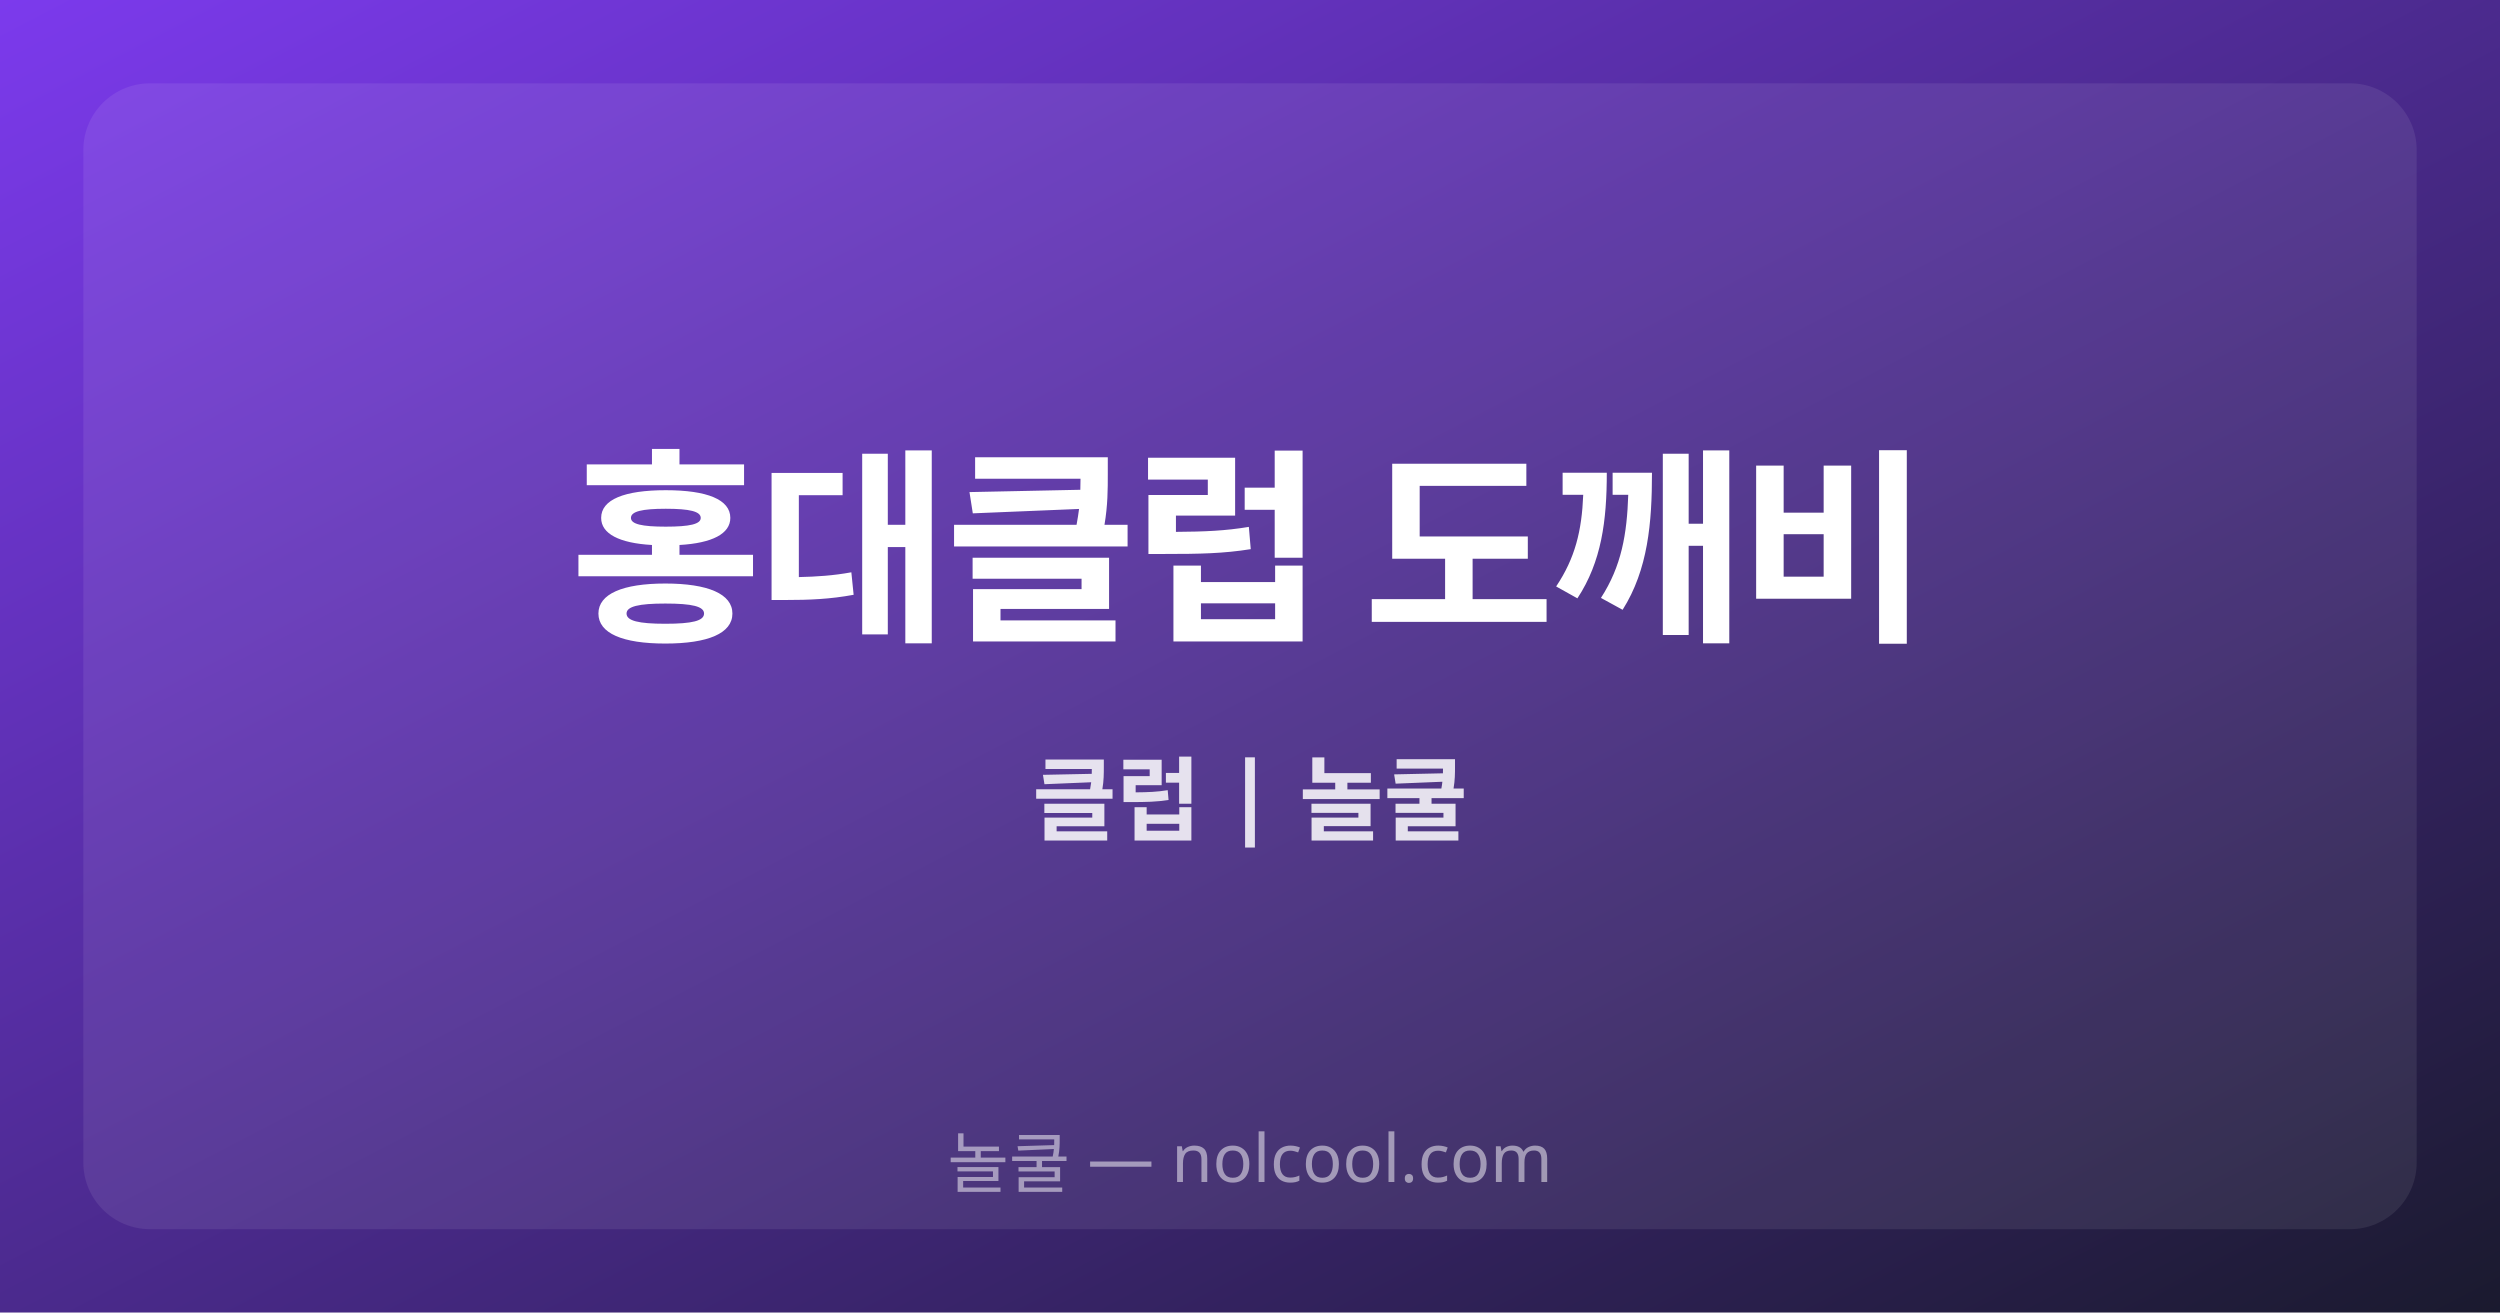
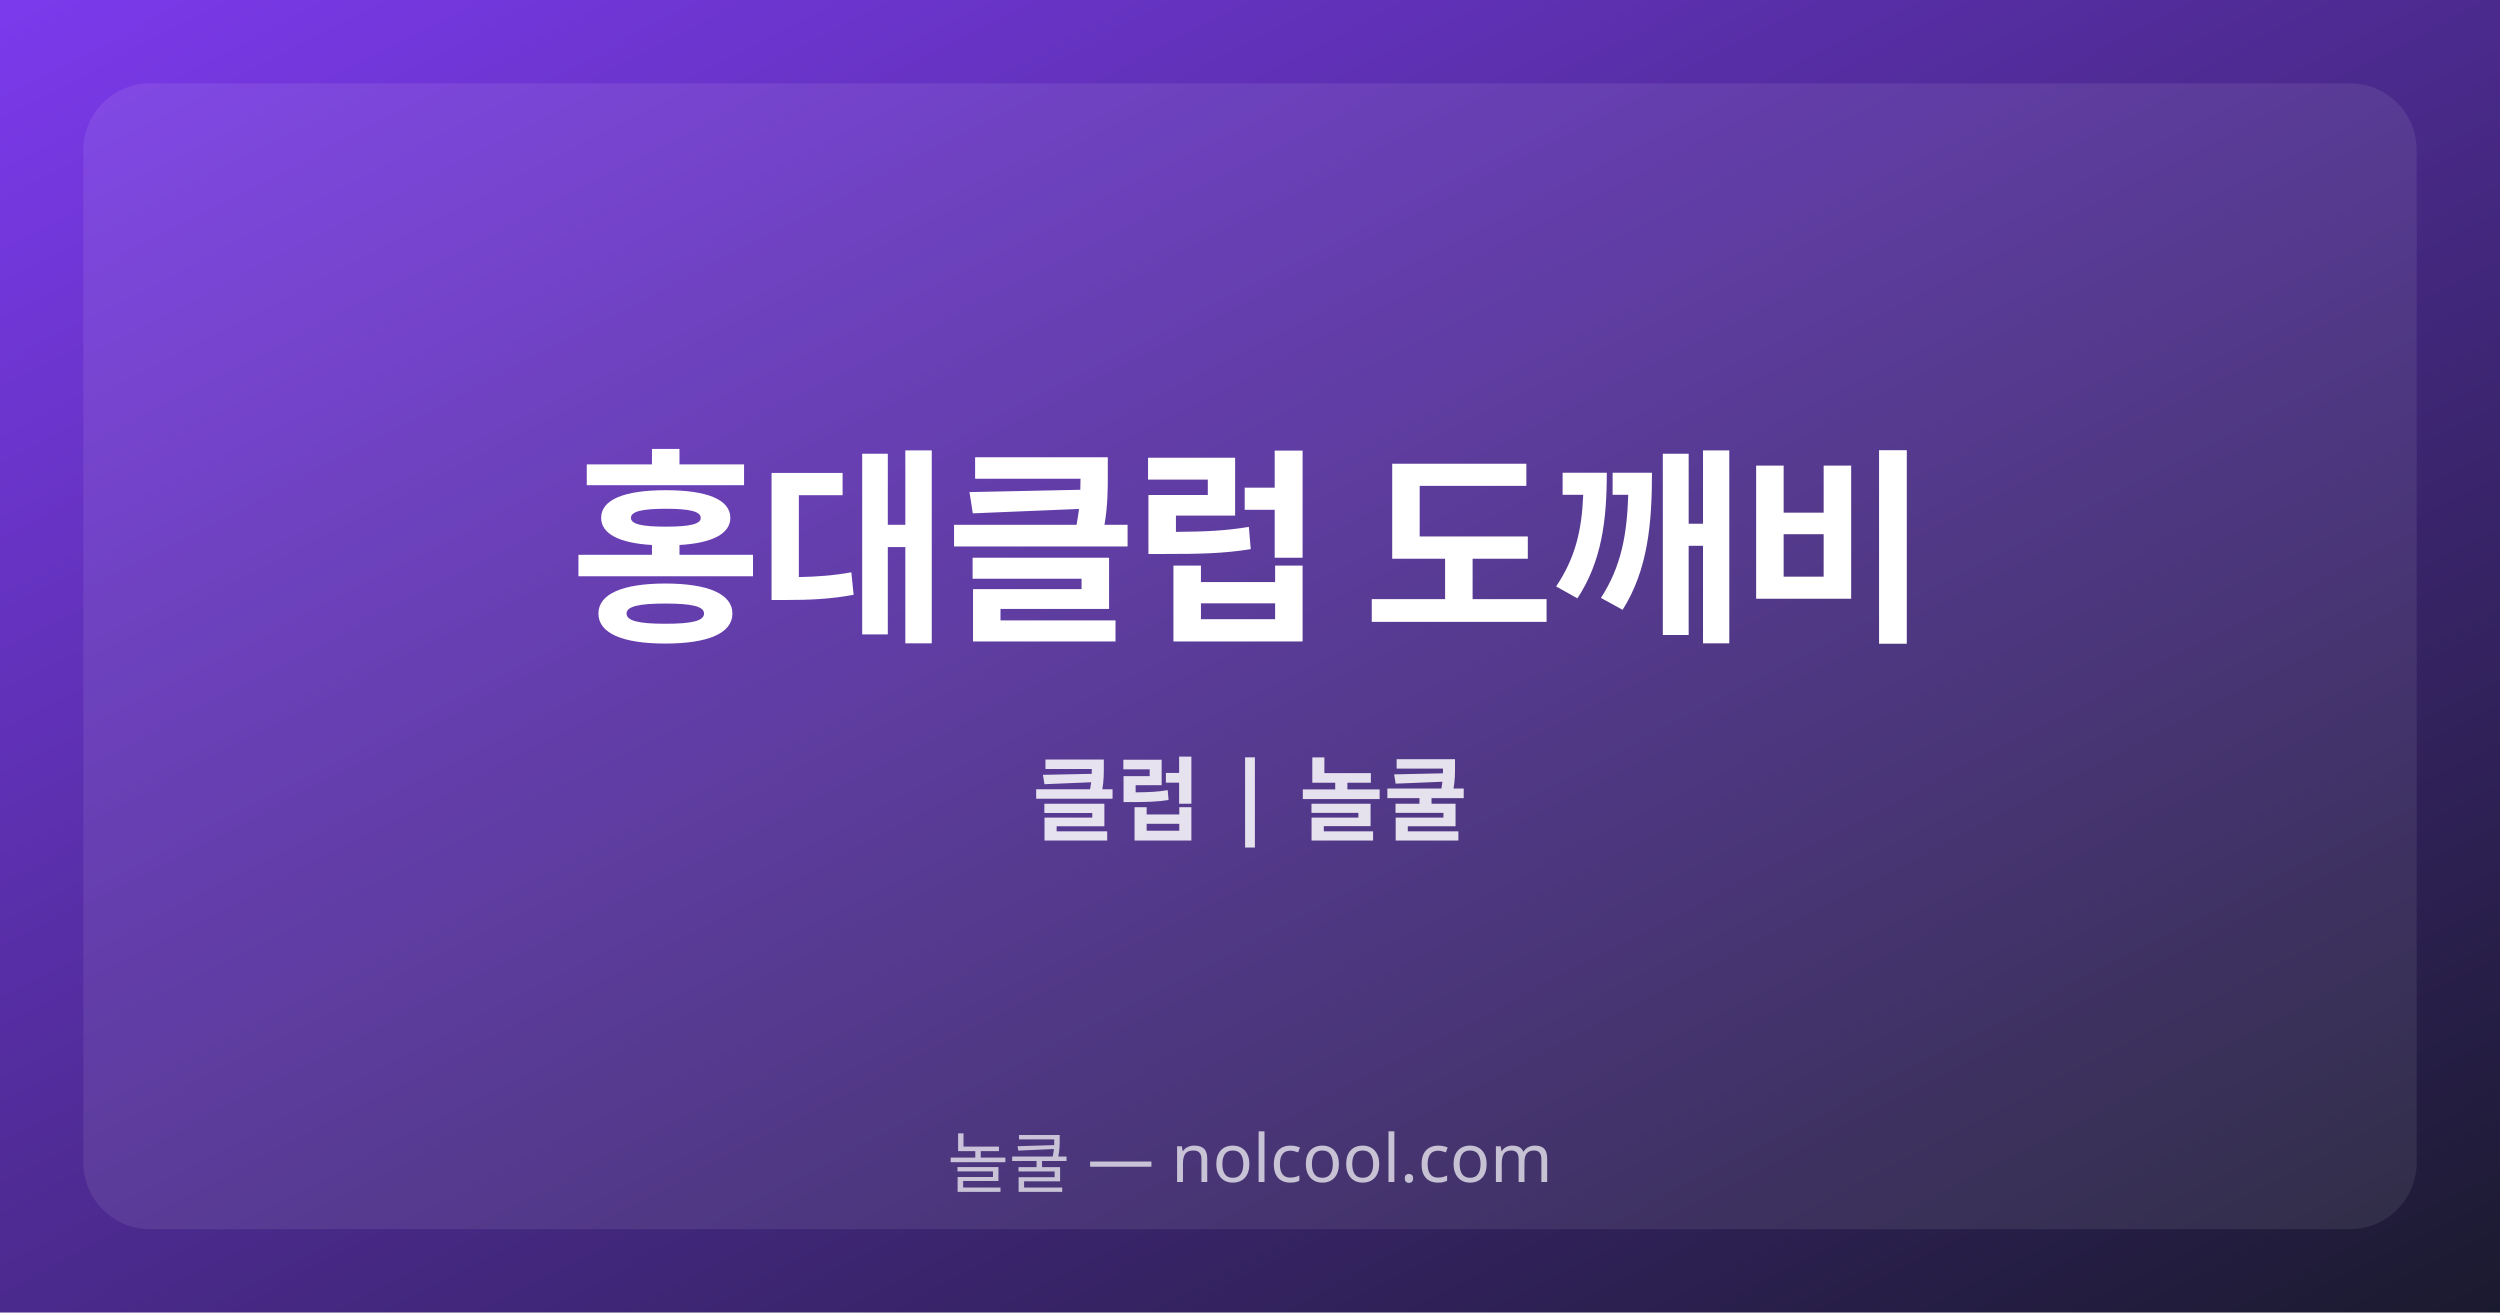
<svg xmlns="http://www.w3.org/2000/svg" width="1200" height="630" viewBox="0 0 1200 630">
  <defs>
    <linearGradient id="bg" x1="0%" y1="0%" x2="100%" y2="100%">
      <stop offset="0%" style="stop-color:#7C3AED;stop-opacity:1" />
      <stop offset="100%" style="stop-color:#1a1a2e;stop-opacity:1" />
    </linearGradient>
  </defs>
  <rect width="1200" height="630" fill="url(#bg)" />
  <rect x="40" y="40" width="1120" height="550" rx="32" fill="rgba(255,255,255,0.08)" />
  <text x="600" y="300" text-anchor="middle" font-family="sans-serif" font-size="100" font-weight="900" fill="white" letter-spacing="-0.02em">홍대클럽 도깨비</text>
  <text x="600" y="400" text-anchor="middle" font-family="sans-serif" font-size="44" font-weight="600" fill="rgba(255,255,255,0.85)">클럽 | 놀쿨</text>
-   <text x="600" y="570" text-anchor="middle" font-family="sans-serif" font-size="32" font-weight="500" fill="rgba(255,255,255,0.5)">놀쿨 — nolcool.com</text>
+   <text x="600" y="570" text-anchor="middle" font-family="sans-serif" font-size="32" font-weight="500" fill="rgba(255,255,255,0.7)">놀쿨 — nolcool.com</text>
</svg>
